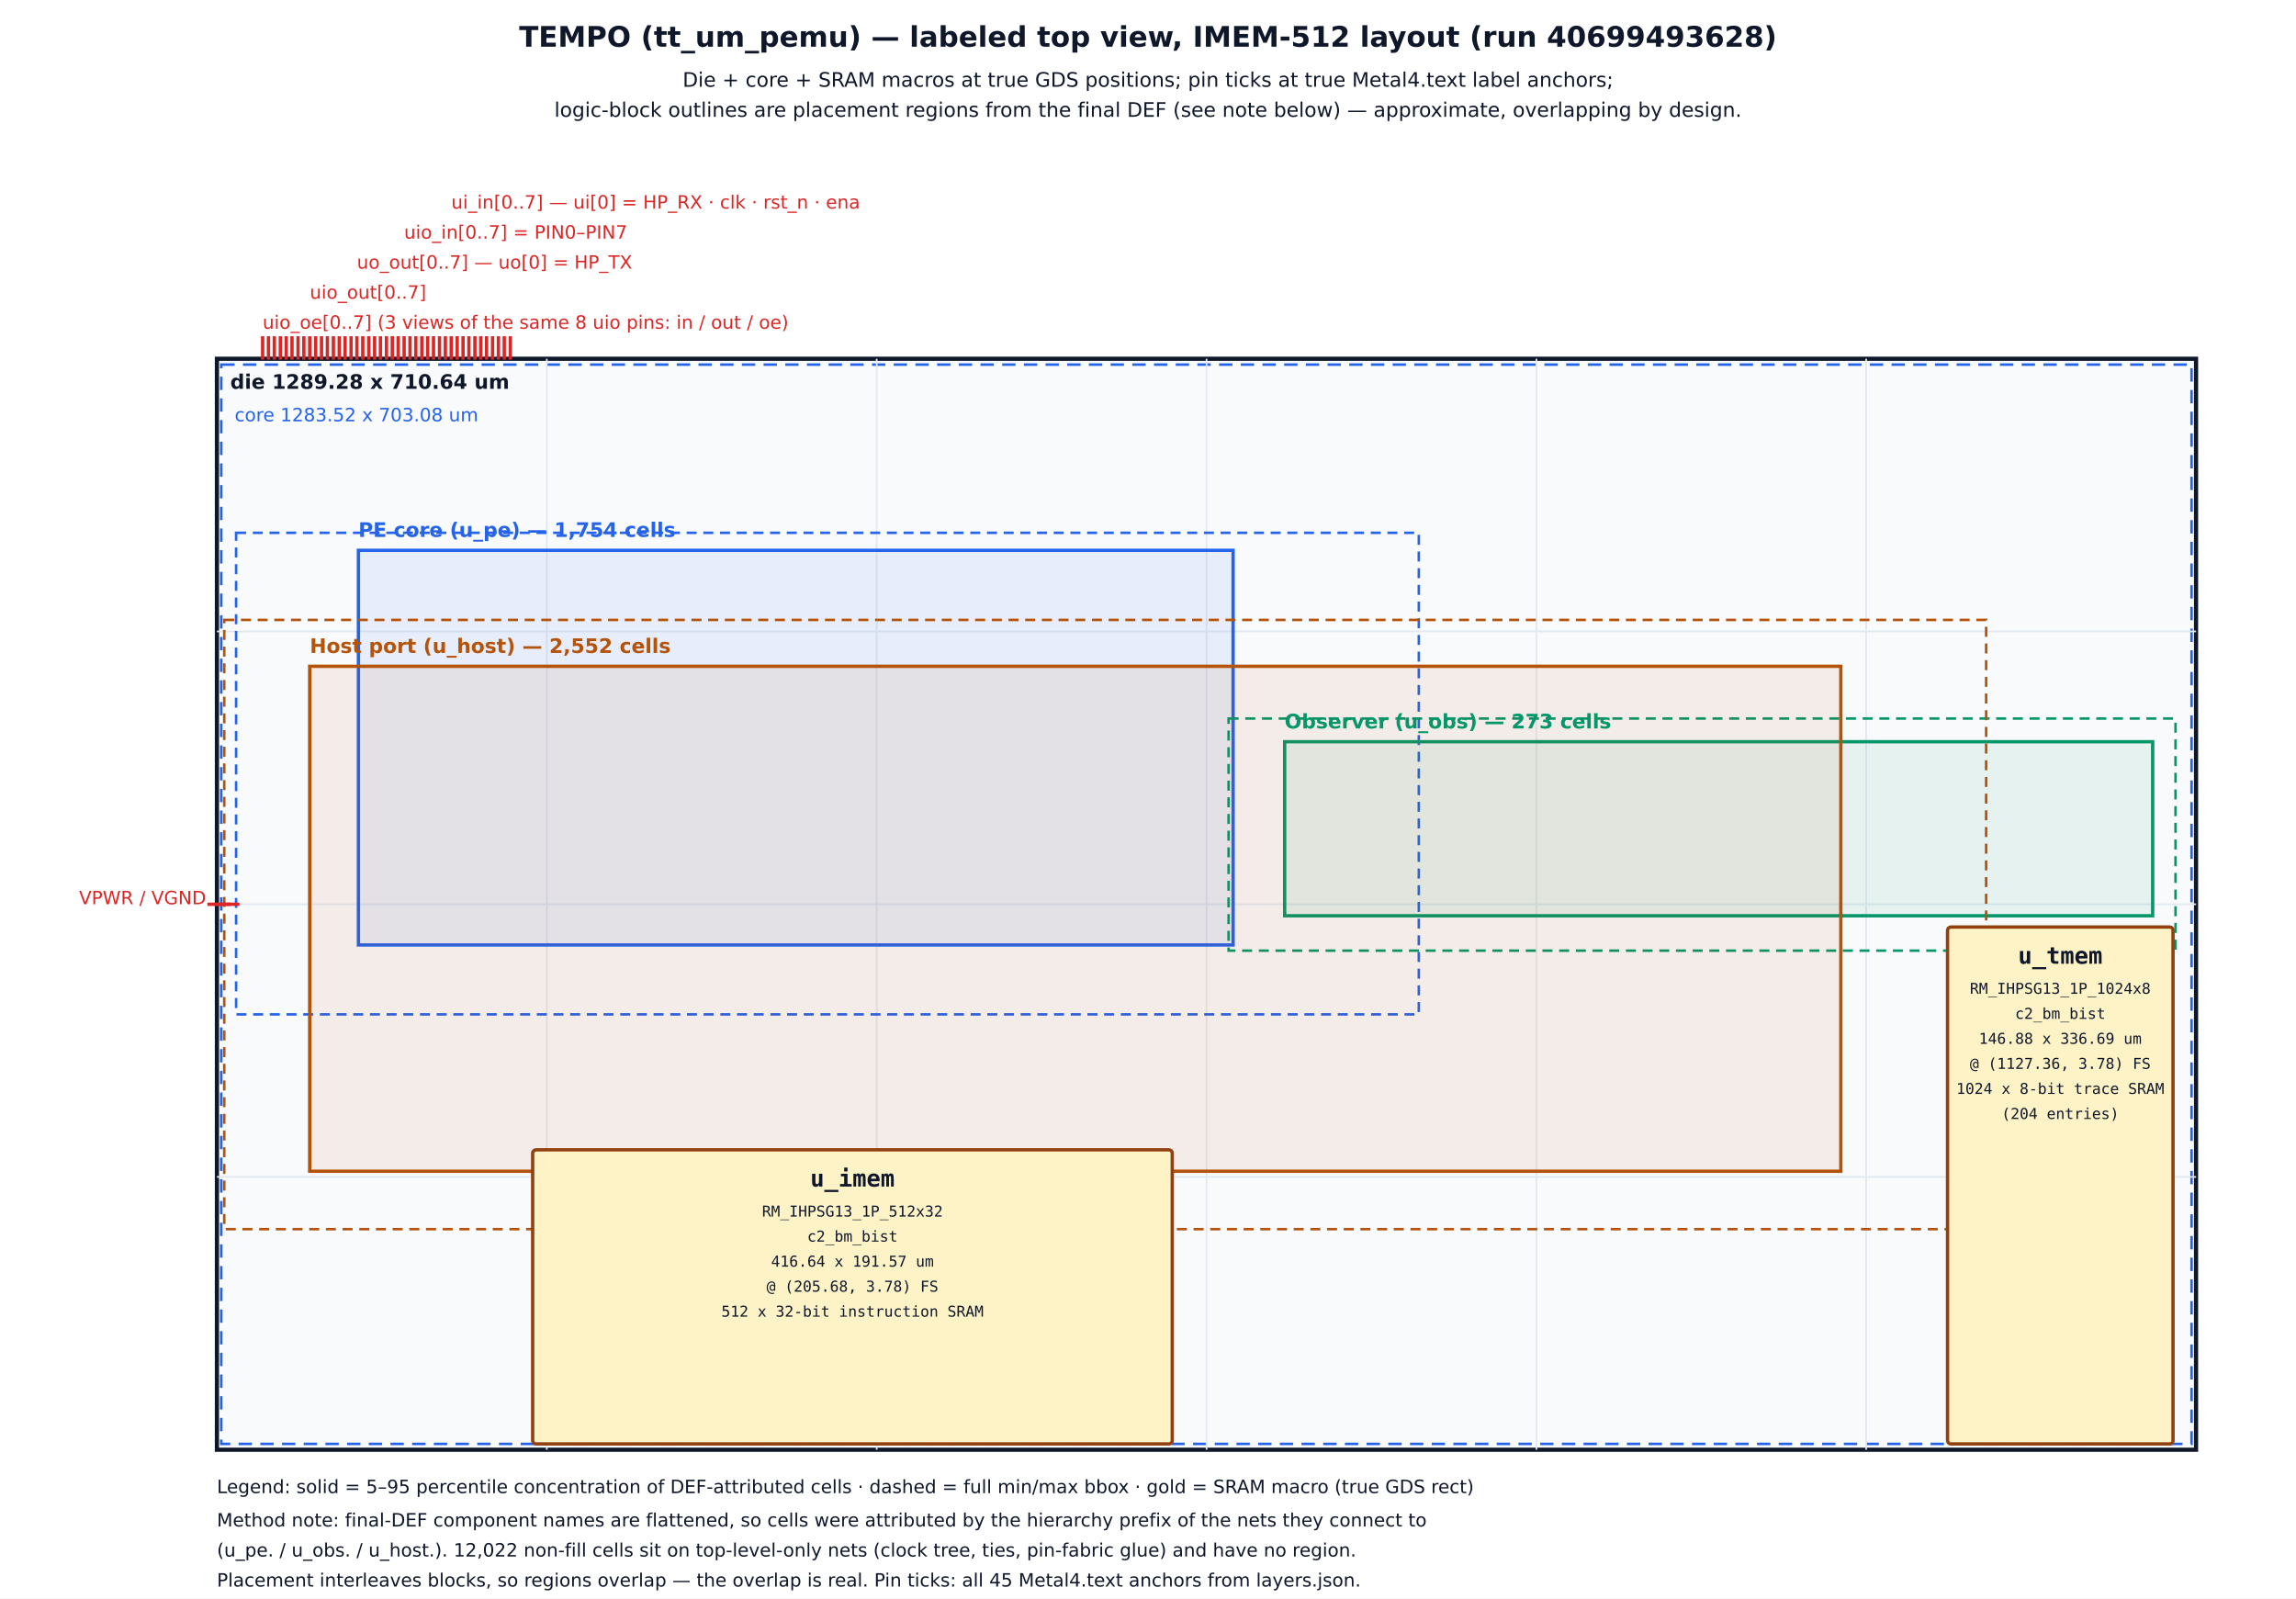
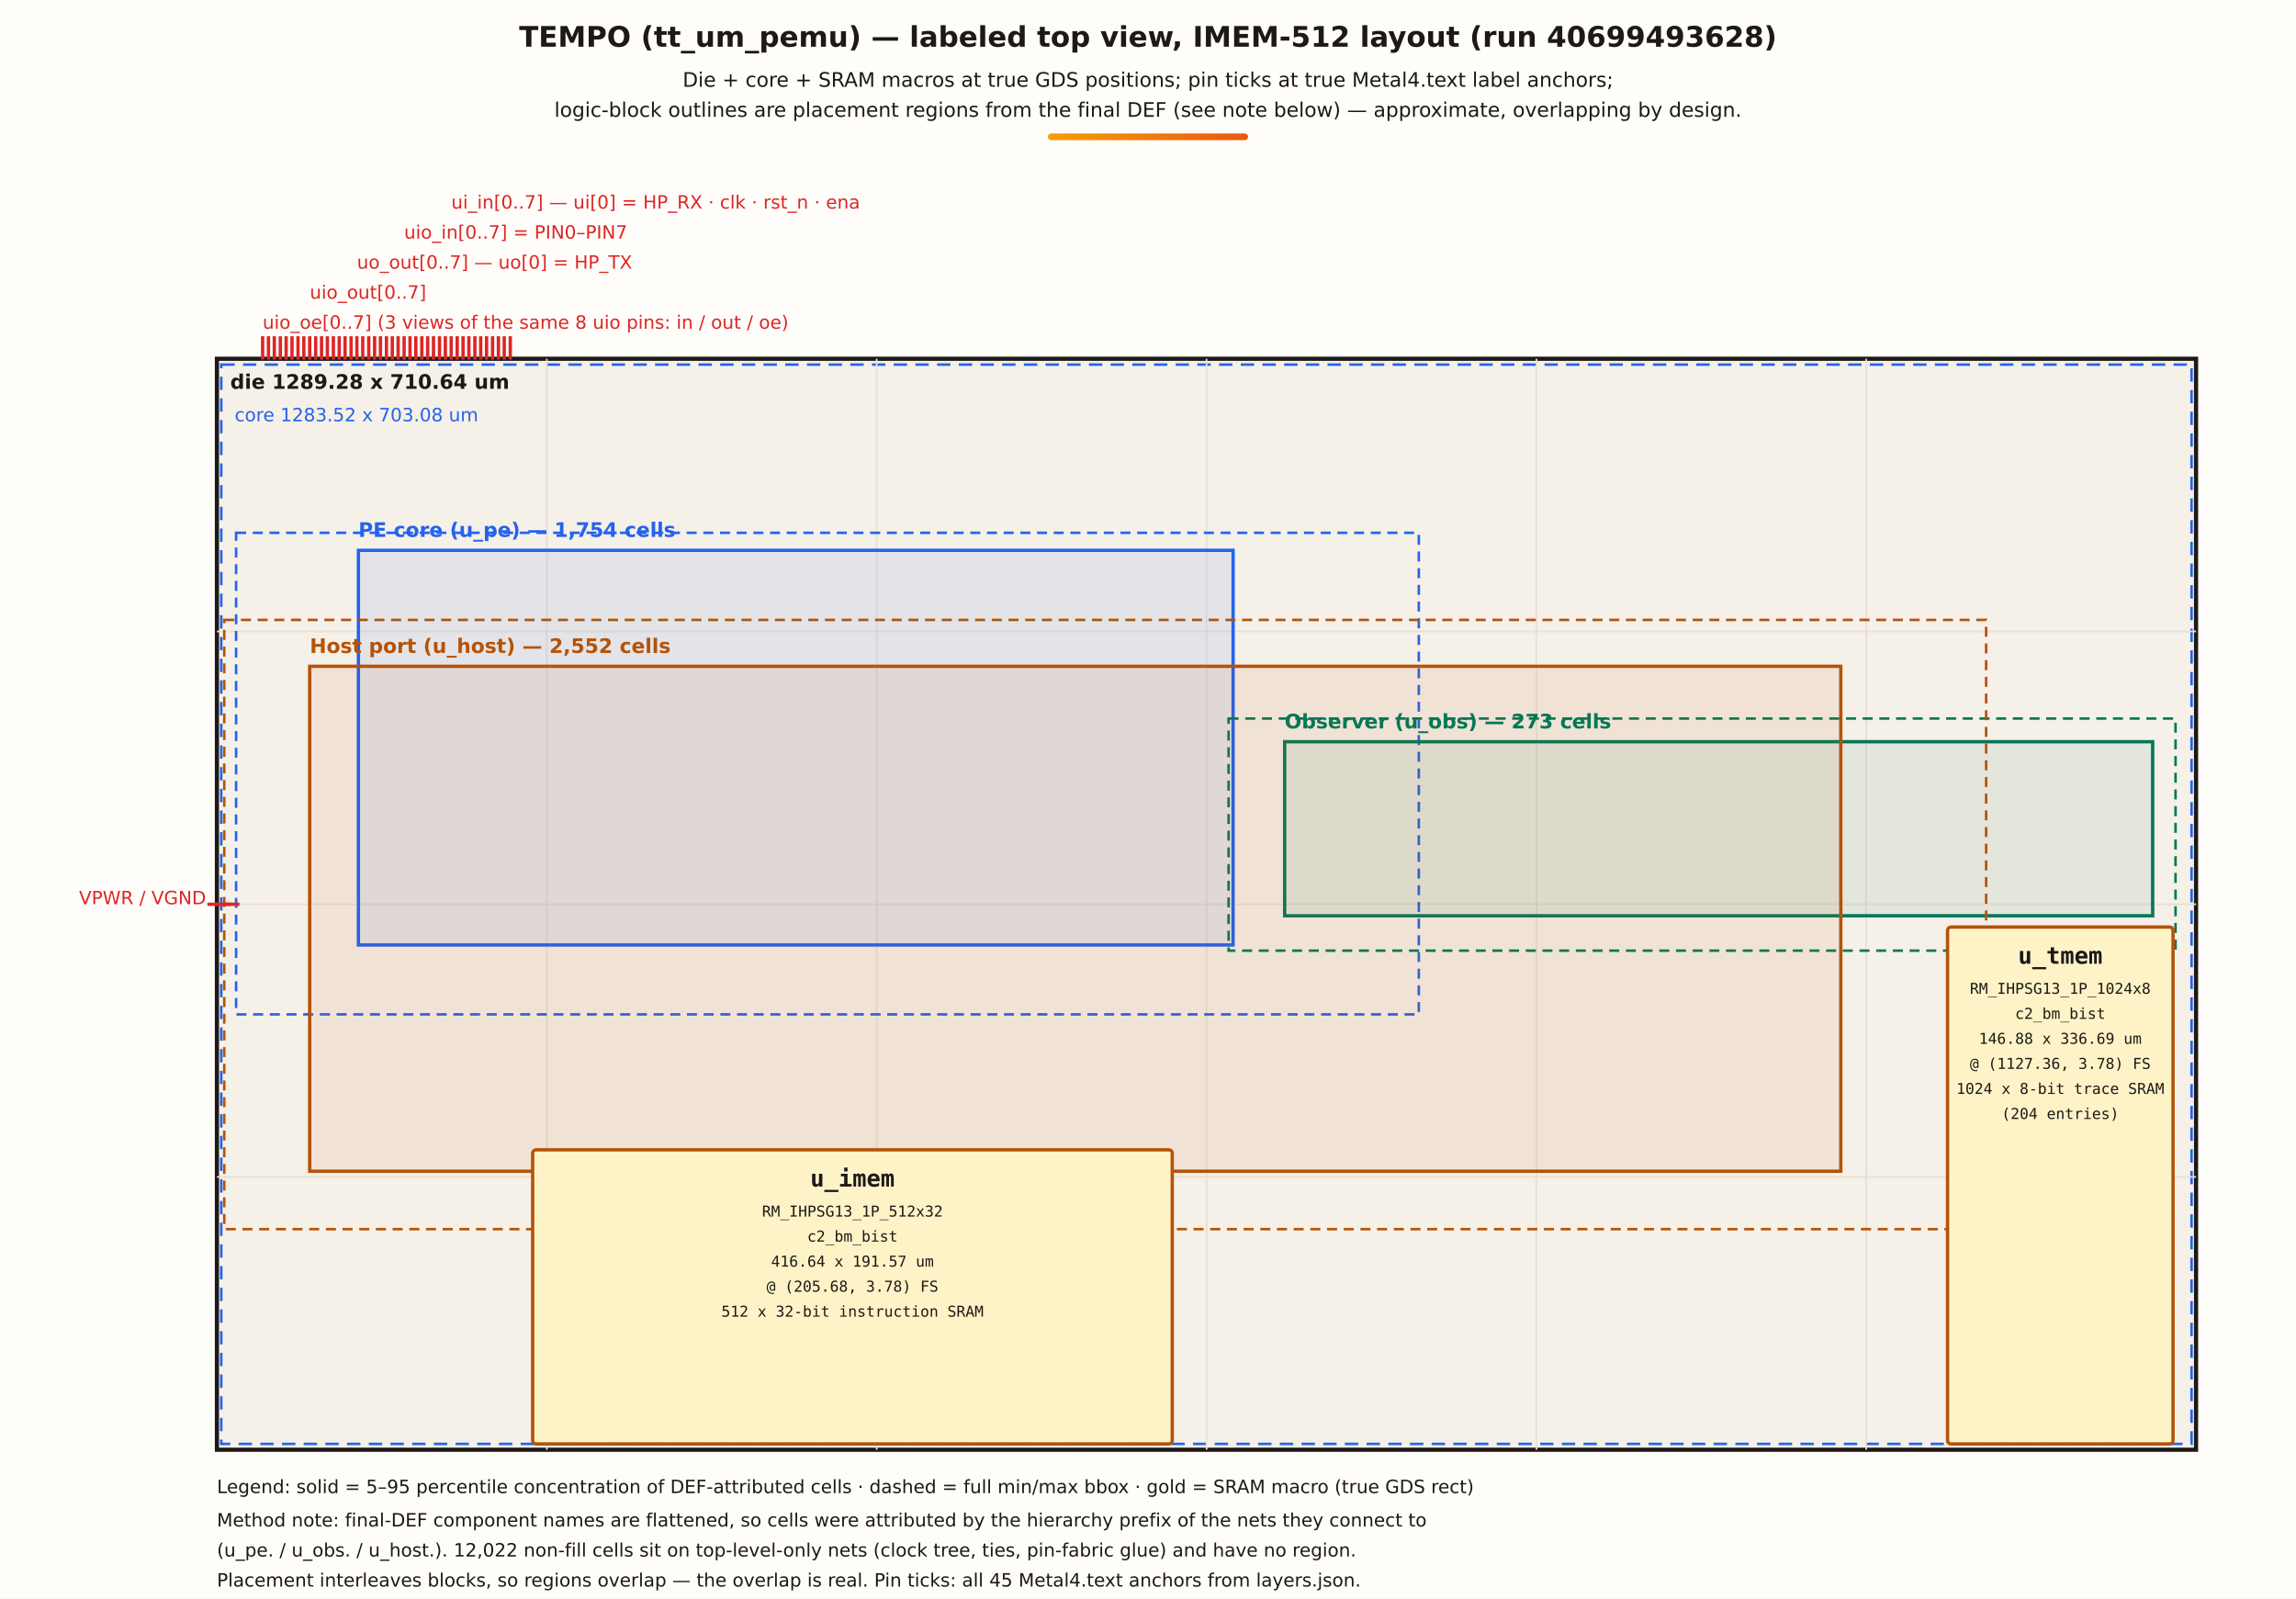
<svg xmlns="http://www.w3.org/2000/svg" width="1376" height="958" viewBox="0 0 1376 958" font-family="DejaVu Sans, Arial, sans-serif" role="img" aria-label="TEMPO labeled GDS top view, IMEM-512 layout">
-   <rect width="100%" height="100%" fill="#ffffff" />
-   <text x="688.0" y="28" font-size="17" fill="#0f172a" text-anchor="middle" font-weight="bold">TEMPO (tt_um_pemu) — labeled top view, IMEM-512 layout (run 40699493628)</text>
-   <text x="688.0" y="52" font-size="12" fill="#0f172a" text-anchor="middle" font-weight="normal">Die + core + SRAM macros at true GDS positions; pin ticks at true Metal4.text label anchors;</text>
-   <text x="688.0" y="70" font-size="12" fill="#0f172a" text-anchor="middle" font-weight="normal">logic-block outlines are placement regions from the final DEF (see note below) — approximate, overlapping by design.</text>
-   <rect x="130.0" y="215.0" width="1186.1" height="653.8" fill="#f8fafc" stroke="#0f172a" stroke-width="2.5" />
-   <text x="138.0" y="233.0" font-size="12" fill="#0f172a" text-anchor="start" font-weight="bold">die 1289.28 x 710.64 um</text>
+   <defs>
+     <linearGradient id="gradCopper" x1="0" y1="0" x2="1" y2="0">
+       <stop offset="0%" stop-color="#f59e0b" />
+       <stop offset="100%" stop-color="#ea580c" />
+     </linearGradient>
+   </defs>
+   <rect width="100%" height="100%" fill="#fffdf9" />
+   <text x="688.0" y="28" font-size="17" fill="#1c1917" text-anchor="middle" font-weight="bold">TEMPO (tt_um_pemu) — labeled top view, IMEM-512 layout (run 40699493628)</text>
+   <text x="688.0" y="52" font-size="12" fill="#1c1917" text-anchor="middle" font-weight="normal">Die + core + SRAM macros at true GDS positions; pin ticks at true Metal4.text label anchors;</text>
+   <text x="688.0" y="70" font-size="12" fill="#1c1917" text-anchor="middle" font-weight="normal">logic-block outlines are placement regions from the final DEF (see note below) — approximate, overlapping by design.</text>
+   <rect x="628.0" y="80" width="120" height="4" rx="2" fill="url(#gradCopper)" />
+   <rect x="130.0" y="215.0" width="1186.1" height="653.8" fill="#f5f0e8" stroke="#1c1917" stroke-width="2.5" />
+   <text x="138.0" y="233.0" font-size="12" fill="#1c1917" text-anchor="start" font-weight="bold">die 1289.28 x 710.64 um</text>
  <rect x="132.6" y="218.5" width="1180.8" height="646.8" fill="none" stroke="#2563eb" stroke-width="1.5" stroke-dasharray="8,5" />
  <text x="140.65" y="252.478" font-size="11" fill="#2563eb" text-anchor="start" font-weight="normal">core 1283.52 x 703.08 um</text>
-   <line x1="327.7" y1="215.0" x2="327.7" y2="868.8" stroke="#e2e8f0" />
-   <line x1="525.4" y1="215.0" x2="525.4" y2="868.8" stroke="#e2e8f0" />
-   <line x1="723.1" y1="215.0" x2="723.1" y2="868.8" stroke="#e2e8f0" />
-   <line x1="920.8" y1="215.0" x2="920.8" y2="868.8" stroke="#e2e8f0" />
-   <line x1="1118.4" y1="215.0" x2="1118.4" y2="868.8" stroke="#e2e8f0" />
-   <line x1="130.0" y1="705.3" x2="1316.1" y2="705.3" stroke="#e2e8f0" />
-   <line x1="130.0" y1="541.9" x2="1316.1" y2="541.9" stroke="#e2e8f0" />
-   <line x1="130.0" y1="378.4" x2="1316.1" y2="378.4" stroke="#e2e8f0" />
+   <line x1="327.7" y1="215.0" x2="327.7" y2="868.8" stroke="#e7e0d4" />
+   <line x1="525.4" y1="215.0" x2="525.4" y2="868.8" stroke="#e7e0d4" />
+   <line x1="723.1" y1="215.0" x2="723.1" y2="868.8" stroke="#e7e0d4" />
+   <line x1="920.8" y1="215.0" x2="920.8" y2="868.8" stroke="#e7e0d4" />
+   <line x1="1118.4" y1="215.0" x2="1118.4" y2="868.8" stroke="#e7e0d4" />
+   <line x1="130.0" y1="705.3" x2="1316.1" y2="705.3" stroke="#e7e0d4" />
+   <line x1="130.0" y1="541.9" x2="1316.1" y2="541.9" stroke="#e7e0d4" />
+   <line x1="130.0" y1="378.4" x2="1316.1" y2="378.4" stroke="#e7e0d4" />
  <rect x="141.5" y="319.3" width="708.8" height="288.6" fill="none" stroke="#2563eb" stroke-width="1.5" stroke-dasharray="6,4" />
  <rect x="214.8" y="329.8" width="524.2" height="236.5" fill="#2563eb" fill-opacity="0.08" stroke="#2563eb" stroke-width="2" />
-   <rect x="736.3" y="430.6" width="567.5" height="139.1" fill="none" stroke="#059669" stroke-width="1.5" stroke-dasharray="6,4" />
-   <rect x="769.9" y="444.5" width="520.2" height="104.3" fill="#059669" fill-opacity="0.08" stroke="#059669" stroke-width="2" />
+   <rect x="736.3" y="430.6" width="567.5" height="139.1" fill="none" stroke="#047857" stroke-width="1.5" stroke-dasharray="6,4" />
+   <rect x="769.9" y="444.5" width="520.2" height="104.3" fill="#047857" fill-opacity="0.08" stroke="#047857" stroke-width="2" />
  <rect x="134.4" y="371.5" width="1055.9" height="365.1" fill="none" stroke="#b45309" stroke-width="1.5" stroke-dasharray="6,4" />
  <rect x="185.6" y="399.3" width="917.6" height="302.6" fill="#b45309" fill-opacity="0.08" stroke="#b45309" stroke-width="2" />
  <text x="214.787" y="321.761" font-size="12" fill="#2563eb" text-anchor="start" font-weight="bold">PE core (u_pe) — 1,754 cells</text>
-   <text x="769.878" y="436.522" font-size="12" fill="#059669" text-anchor="start" font-weight="bold">Observer (u_obs) — 273 cells</text>
+   <text x="769.878" y="436.522" font-size="12" fill="#047857" text-anchor="start" font-weight="bold">Observer (u_obs) — 273 cells</text>
  <text x="185.642" y="391.313" font-size="12" fill="#b45309" text-anchor="start" font-weight="bold">Host port (u_host) — 2,552 cells</text>
-   <rect x="319.226" y="689.067" width="383.309" height="176.244" rx="2" fill="#fef3c7" stroke="#92400e" stroke-width="2" />
-   <text x="510.88" y="711.067" font-size="14" fill="#0f172a" text-anchor="middle" font-weight="bold" font-family="DejaVu Sans Mono, monospace">u_imem</text>
-   <text x="510.88" y="729.067" font-size="9" fill="#0f172a" text-anchor="middle" font-weight="normal" font-family="DejaVu Sans Mono, monospace">RM_IHPSG13_1P_512x32</text>
-   <text x="510.88" y="744.067" font-size="9" fill="#0f172a" text-anchor="middle" font-weight="normal" font-family="DejaVu Sans Mono, monospace">c2_bm_bist</text>
-   <text x="510.88" y="759.067" font-size="9" fill="#0f172a" text-anchor="middle" font-weight="normal" font-family="DejaVu Sans Mono, monospace">416.64 x 191.57 um</text>
-   <text x="510.88" y="774.067" font-size="9" fill="#0f172a" text-anchor="middle" font-weight="normal" font-family="DejaVu Sans Mono, monospace">@ (205.68, 3.78) FS</text>
-   <text x="510.88" y="789.067" font-size="9" fill="#0f172a" text-anchor="middle" font-weight="normal" font-family="DejaVu Sans Mono, monospace">512 x 32-bit instruction SRAM</text>
-   <rect x="1167.171" y="555.556" width="135.13" height="309.755" rx="2" fill="#fef3c7" stroke="#92400e" stroke-width="2" />
-   <text x="1234.736" y="577.556" font-size="14" fill="#0f172a" text-anchor="middle" font-weight="bold" font-family="DejaVu Sans Mono, monospace">u_tmem</text>
-   <text x="1234.736" y="595.556" font-size="9" fill="#0f172a" text-anchor="middle" font-weight="normal" font-family="DejaVu Sans Mono, monospace">RM_IHPSG13_1P_1024x8</text>
-   <text x="1234.736" y="610.556" font-size="9" fill="#0f172a" text-anchor="middle" font-weight="normal" font-family="DejaVu Sans Mono, monospace">c2_bm_bist</text>
-   <text x="1234.736" y="625.556" font-size="9" fill="#0f172a" text-anchor="middle" font-weight="normal" font-family="DejaVu Sans Mono, monospace">146.88 x 336.69 um</text>
-   <text x="1234.736" y="640.556" font-size="9" fill="#0f172a" text-anchor="middle" font-weight="normal" font-family="DejaVu Sans Mono, monospace">@ (1127.36, 3.78) FS</text>
-   <text x="1234.736" y="655.556" font-size="9" fill="#0f172a" text-anchor="middle" font-weight="normal" font-family="DejaVu Sans Mono, monospace">1024 x 8-bit trace SRAM</text>
-   <text x="1234.736" y="670.556" font-size="9" fill="#0f172a" text-anchor="middle" font-weight="normal" font-family="DejaVu Sans Mono, monospace">(204 entries)</text>
+   <rect x="319.226" y="689.067" width="383.309" height="176.244" rx="2" fill="#fef3c7" stroke="#b45309" stroke-width="2" />
+   <text x="510.88" y="711.067" font-size="14" fill="#1c1917" text-anchor="middle" font-weight="bold" font-family="DejaVu Sans Mono, monospace">u_imem</text>
+   <text x="510.88" y="729.067" font-size="9" fill="#1c1917" text-anchor="middle" font-weight="normal" font-family="DejaVu Sans Mono, monospace">RM_IHPSG13_1P_512x32</text>
+   <text x="510.88" y="744.067" font-size="9" fill="#1c1917" text-anchor="middle" font-weight="normal" font-family="DejaVu Sans Mono, monospace">c2_bm_bist</text>
+   <text x="510.88" y="759.067" font-size="9" fill="#1c1917" text-anchor="middle" font-weight="normal" font-family="DejaVu Sans Mono, monospace">416.64 x 191.57 um</text>
+   <text x="510.88" y="774.067" font-size="9" fill="#1c1917" text-anchor="middle" font-weight="normal" font-family="DejaVu Sans Mono, monospace">@ (205.68, 3.78) FS</text>
+   <text x="510.88" y="789.067" font-size="9" fill="#1c1917" text-anchor="middle" font-weight="normal" font-family="DejaVu Sans Mono, monospace">512 x 32-bit instruction SRAM</text>
+   <rect x="1167.171" y="555.556" width="135.13" height="309.755" rx="2" fill="#fef3c7" stroke="#b45309" stroke-width="2" />
+   <text x="1234.736" y="577.556" font-size="14" fill="#1c1917" text-anchor="middle" font-weight="bold" font-family="DejaVu Sans Mono, monospace">u_tmem</text>
+   <text x="1234.736" y="595.556" font-size="9" fill="#1c1917" text-anchor="middle" font-weight="normal" font-family="DejaVu Sans Mono, monospace">RM_IHPSG13_1P_1024x8</text>
+   <text x="1234.736" y="610.556" font-size="9" fill="#1c1917" text-anchor="middle" font-weight="normal" font-family="DejaVu Sans Mono, monospace">c2_bm_bist</text>
+   <text x="1234.736" y="625.556" font-size="9" fill="#1c1917" text-anchor="middle" font-weight="normal" font-family="DejaVu Sans Mono, monospace">146.88 x 336.69 um</text>
+   <text x="1234.736" y="640.556" font-size="9" fill="#1c1917" text-anchor="middle" font-weight="normal" font-family="DejaVu Sans Mono, monospace">@ (1127.36, 3.78) FS</text>
+   <text x="1234.736" y="655.556" font-size="9" fill="#1c1917" text-anchor="middle" font-weight="normal" font-family="DejaVu Sans Mono, monospace">1024 x 8-bit trace SRAM</text>
+   <text x="1234.736" y="670.556" font-size="9" fill="#1c1917" text-anchor="middle" font-weight="normal" font-family="DejaVu Sans Mono, monospace">(204 entries)</text>
  <line x1="138.3" y1="541.9" x2="124.3" y2="541.9" stroke="#dc2626" stroke-width="2" />
  <line x1="143.5" y1="541.9" x2="129.5" y2="541.9" stroke="#dc2626" stroke-width="2" />
  <line x1="302.2" y1="215.5" x2="302.2" y2="201.5" stroke="#dc2626" stroke-width="2" />
  <line x1="305.8" y1="215.5" x2="305.8" y2="201.5" stroke="#dc2626" stroke-width="2" />
  <line x1="298.7" y1="215.5" x2="298.7" y2="201.5" stroke="#dc2626" stroke-width="2" />
  <line x1="295.2" y1="215.5" x2="295.2" y2="201.5" stroke="#dc2626" stroke-width="2" />
  <line x1="291.6" y1="215.5" x2="291.6" y2="201.5" stroke="#dc2626" stroke-width="2" />
  <line x1="288.1" y1="215.5" x2="288.1" y2="201.5" stroke="#dc2626" stroke-width="2" />
  <line x1="284.6" y1="215.5" x2="284.6" y2="201.5" stroke="#dc2626" stroke-width="2" />
  <line x1="281.0" y1="215.5" x2="281.0" y2="201.5" stroke="#dc2626" stroke-width="2" />
  <line x1="277.5" y1="215.5" x2="277.5" y2="201.5" stroke="#dc2626" stroke-width="2" />
  <line x1="274.0" y1="215.5" x2="274.0" y2="201.5" stroke="#dc2626" stroke-width="2" />
  <line x1="270.4" y1="215.5" x2="270.4" y2="201.5" stroke="#dc2626" stroke-width="2" />
  <line x1="266.9" y1="215.5" x2="266.9" y2="201.5" stroke="#dc2626" stroke-width="2" />
  <line x1="263.4" y1="215.5" x2="263.4" y2="201.5" stroke="#dc2626" stroke-width="2" />
  <line x1="259.8" y1="215.5" x2="259.8" y2="201.5" stroke="#dc2626" stroke-width="2" />
  <line x1="256.3" y1="215.5" x2="256.3" y2="201.5" stroke="#dc2626" stroke-width="2" />
  <line x1="252.8" y1="215.5" x2="252.8" y2="201.5" stroke="#dc2626" stroke-width="2" />
  <line x1="249.2" y1="215.5" x2="249.2" y2="201.5" stroke="#dc2626" stroke-width="2" />
  <line x1="245.7" y1="215.5" x2="245.7" y2="201.5" stroke="#dc2626" stroke-width="2" />
  <line x1="242.2" y1="215.5" x2="242.2" y2="201.5" stroke="#dc2626" stroke-width="2" />
  <line x1="182.1" y1="215.5" x2="182.1" y2="201.5" stroke="#dc2626" stroke-width="2" />
  <line x1="178.6" y1="215.5" x2="178.6" y2="201.5" stroke="#dc2626" stroke-width="2" />
  <line x1="175.0" y1="215.5" x2="175.0" y2="201.5" stroke="#dc2626" stroke-width="2" />
  <line x1="171.5" y1="215.5" x2="171.5" y2="201.5" stroke="#dc2626" stroke-width="2" />
  <line x1="168.0" y1="215.5" x2="168.0" y2="201.5" stroke="#dc2626" stroke-width="2" />
  <line x1="164.4" y1="215.5" x2="164.4" y2="201.5" stroke="#dc2626" stroke-width="2" />
  <line x1="160.9" y1="215.5" x2="160.9" y2="201.5" stroke="#dc2626" stroke-width="2" />
  <line x1="157.4" y1="215.5" x2="157.4" y2="201.5" stroke="#dc2626" stroke-width="2" />
  <line x1="210.4" y1="215.5" x2="210.4" y2="201.5" stroke="#dc2626" stroke-width="2" />
  <line x1="206.8" y1="215.5" x2="206.8" y2="201.5" stroke="#dc2626" stroke-width="2" />
  <line x1="203.3" y1="215.5" x2="203.3" y2="201.5" stroke="#dc2626" stroke-width="2" />
  <line x1="199.8" y1="215.5" x2="199.8" y2="201.5" stroke="#dc2626" stroke-width="2" />
  <line x1="196.2" y1="215.5" x2="196.2" y2="201.5" stroke="#dc2626" stroke-width="2" />
  <line x1="192.7" y1="215.5" x2="192.7" y2="201.5" stroke="#dc2626" stroke-width="2" />
  <line x1="189.2" y1="215.5" x2="189.2" y2="201.5" stroke="#dc2626" stroke-width="2" />
  <line x1="185.6" y1="215.5" x2="185.6" y2="201.5" stroke="#dc2626" stroke-width="2" />
  <line x1="238.6" y1="215.5" x2="238.6" y2="201.5" stroke="#dc2626" stroke-width="2" />
  <line x1="235.1" y1="215.5" x2="235.1" y2="201.5" stroke="#dc2626" stroke-width="2" />
  <line x1="231.6" y1="215.5" x2="231.6" y2="201.5" stroke="#dc2626" stroke-width="2" />
  <line x1="228.0" y1="215.5" x2="228.0" y2="201.5" stroke="#dc2626" stroke-width="2" />
  <line x1="224.5" y1="215.5" x2="224.5" y2="201.5" stroke="#dc2626" stroke-width="2" />
  <line x1="221.0" y1="215.5" x2="221.0" y2="201.5" stroke="#dc2626" stroke-width="2" />
  <line x1="217.4" y1="215.5" x2="217.4" y2="201.5" stroke="#dc2626" stroke-width="2" />
  <line x1="213.9" y1="215.5" x2="213.9" y2="201.5" stroke="#dc2626" stroke-width="2" />
  <text x="157.379" y="197.0" font-size="11" fill="#dc2626" text-anchor="start" font-weight="normal">uio_oe[0..7] (3 views of the same 8 uio pins: in / out / oe)</text>
  <text x="185.642" y="179.0" font-size="11" fill="#dc2626" text-anchor="start" font-weight="normal">uio_out[0..7]</text>
  <text x="213.904" y="161.0" font-size="11" fill="#dc2626" text-anchor="start" font-weight="normal">uo_out[0..7] — uo[0] = HP_TX</text>
  <text x="242.166" y="143.0" font-size="11" fill="#dc2626" text-anchor="start" font-weight="normal">uio_in[0..7] = PIN0–PIN7</text>
  <text x="270.429" y="125.0" font-size="11" fill="#dc2626" text-anchor="start" font-weight="normal">ui_in[0..7] — ui[0] = HP_RX · clk · rst_n · ena</text>
  <text x="123.478" y="541.894" font-size="11" fill="#dc2626" text-anchor="end" font-weight="normal">VPWR / VGND</text>
-   <text x="130.0" y="894.789" font-size="11" fill="#0f172a" text-anchor="start" font-weight="normal">Legend: solid = 5–95 percentile concentration of DEF-attributed cells · dashed = full min/max bbox · gold = SRAM macro (true GDS rect)</text>
-   <text x="130.0" y="914.789" font-size="11" fill="#0f172a" text-anchor="start" font-weight="normal">Method note: final-DEF component names are flattened, so cells were attributed by the hierarchy prefix of the nets they connect to</text>
-   <text x="130.0" y="932.789" font-size="11" fill="#0f172a" text-anchor="start" font-weight="normal">(u_pe. / u_obs. / u_host.). 12,022 non-fill cells sit on top-level-only nets (clock tree, ties, pin-fabric glue) and have no region.</text>
-   <text x="130.0" y="950.789" font-size="11" fill="#0f172a" text-anchor="start" font-weight="normal">Placement interleaves blocks, so regions overlap — the overlap is real. Pin ticks: all 45 Metal4.text anchors from layers.json.</text>
+   <text x="130.0" y="894.789" font-size="11" fill="#1c1917" text-anchor="start" font-weight="normal">Legend: solid = 5–95 percentile concentration of DEF-attributed cells · dashed = full min/max bbox · gold = SRAM macro (true GDS rect)</text>
+   <text x="130.0" y="914.789" font-size="11" fill="#1c1917" text-anchor="start" font-weight="normal">Method note: final-DEF component names are flattened, so cells were attributed by the hierarchy prefix of the nets they connect to</text>
+   <text x="130.0" y="932.789" font-size="11" fill="#1c1917" text-anchor="start" font-weight="normal">(u_pe. / u_obs. / u_host.). 12,022 non-fill cells sit on top-level-only nets (clock tree, ties, pin-fabric glue) and have no region.</text>
+   <text x="130.0" y="950.789" font-size="11" fill="#1c1917" text-anchor="start" font-weight="normal">Placement interleaves blocks, so regions overlap — the overlap is real. Pin ticks: all 45 Metal4.text anchors from layers.json.</text>
</svg>
